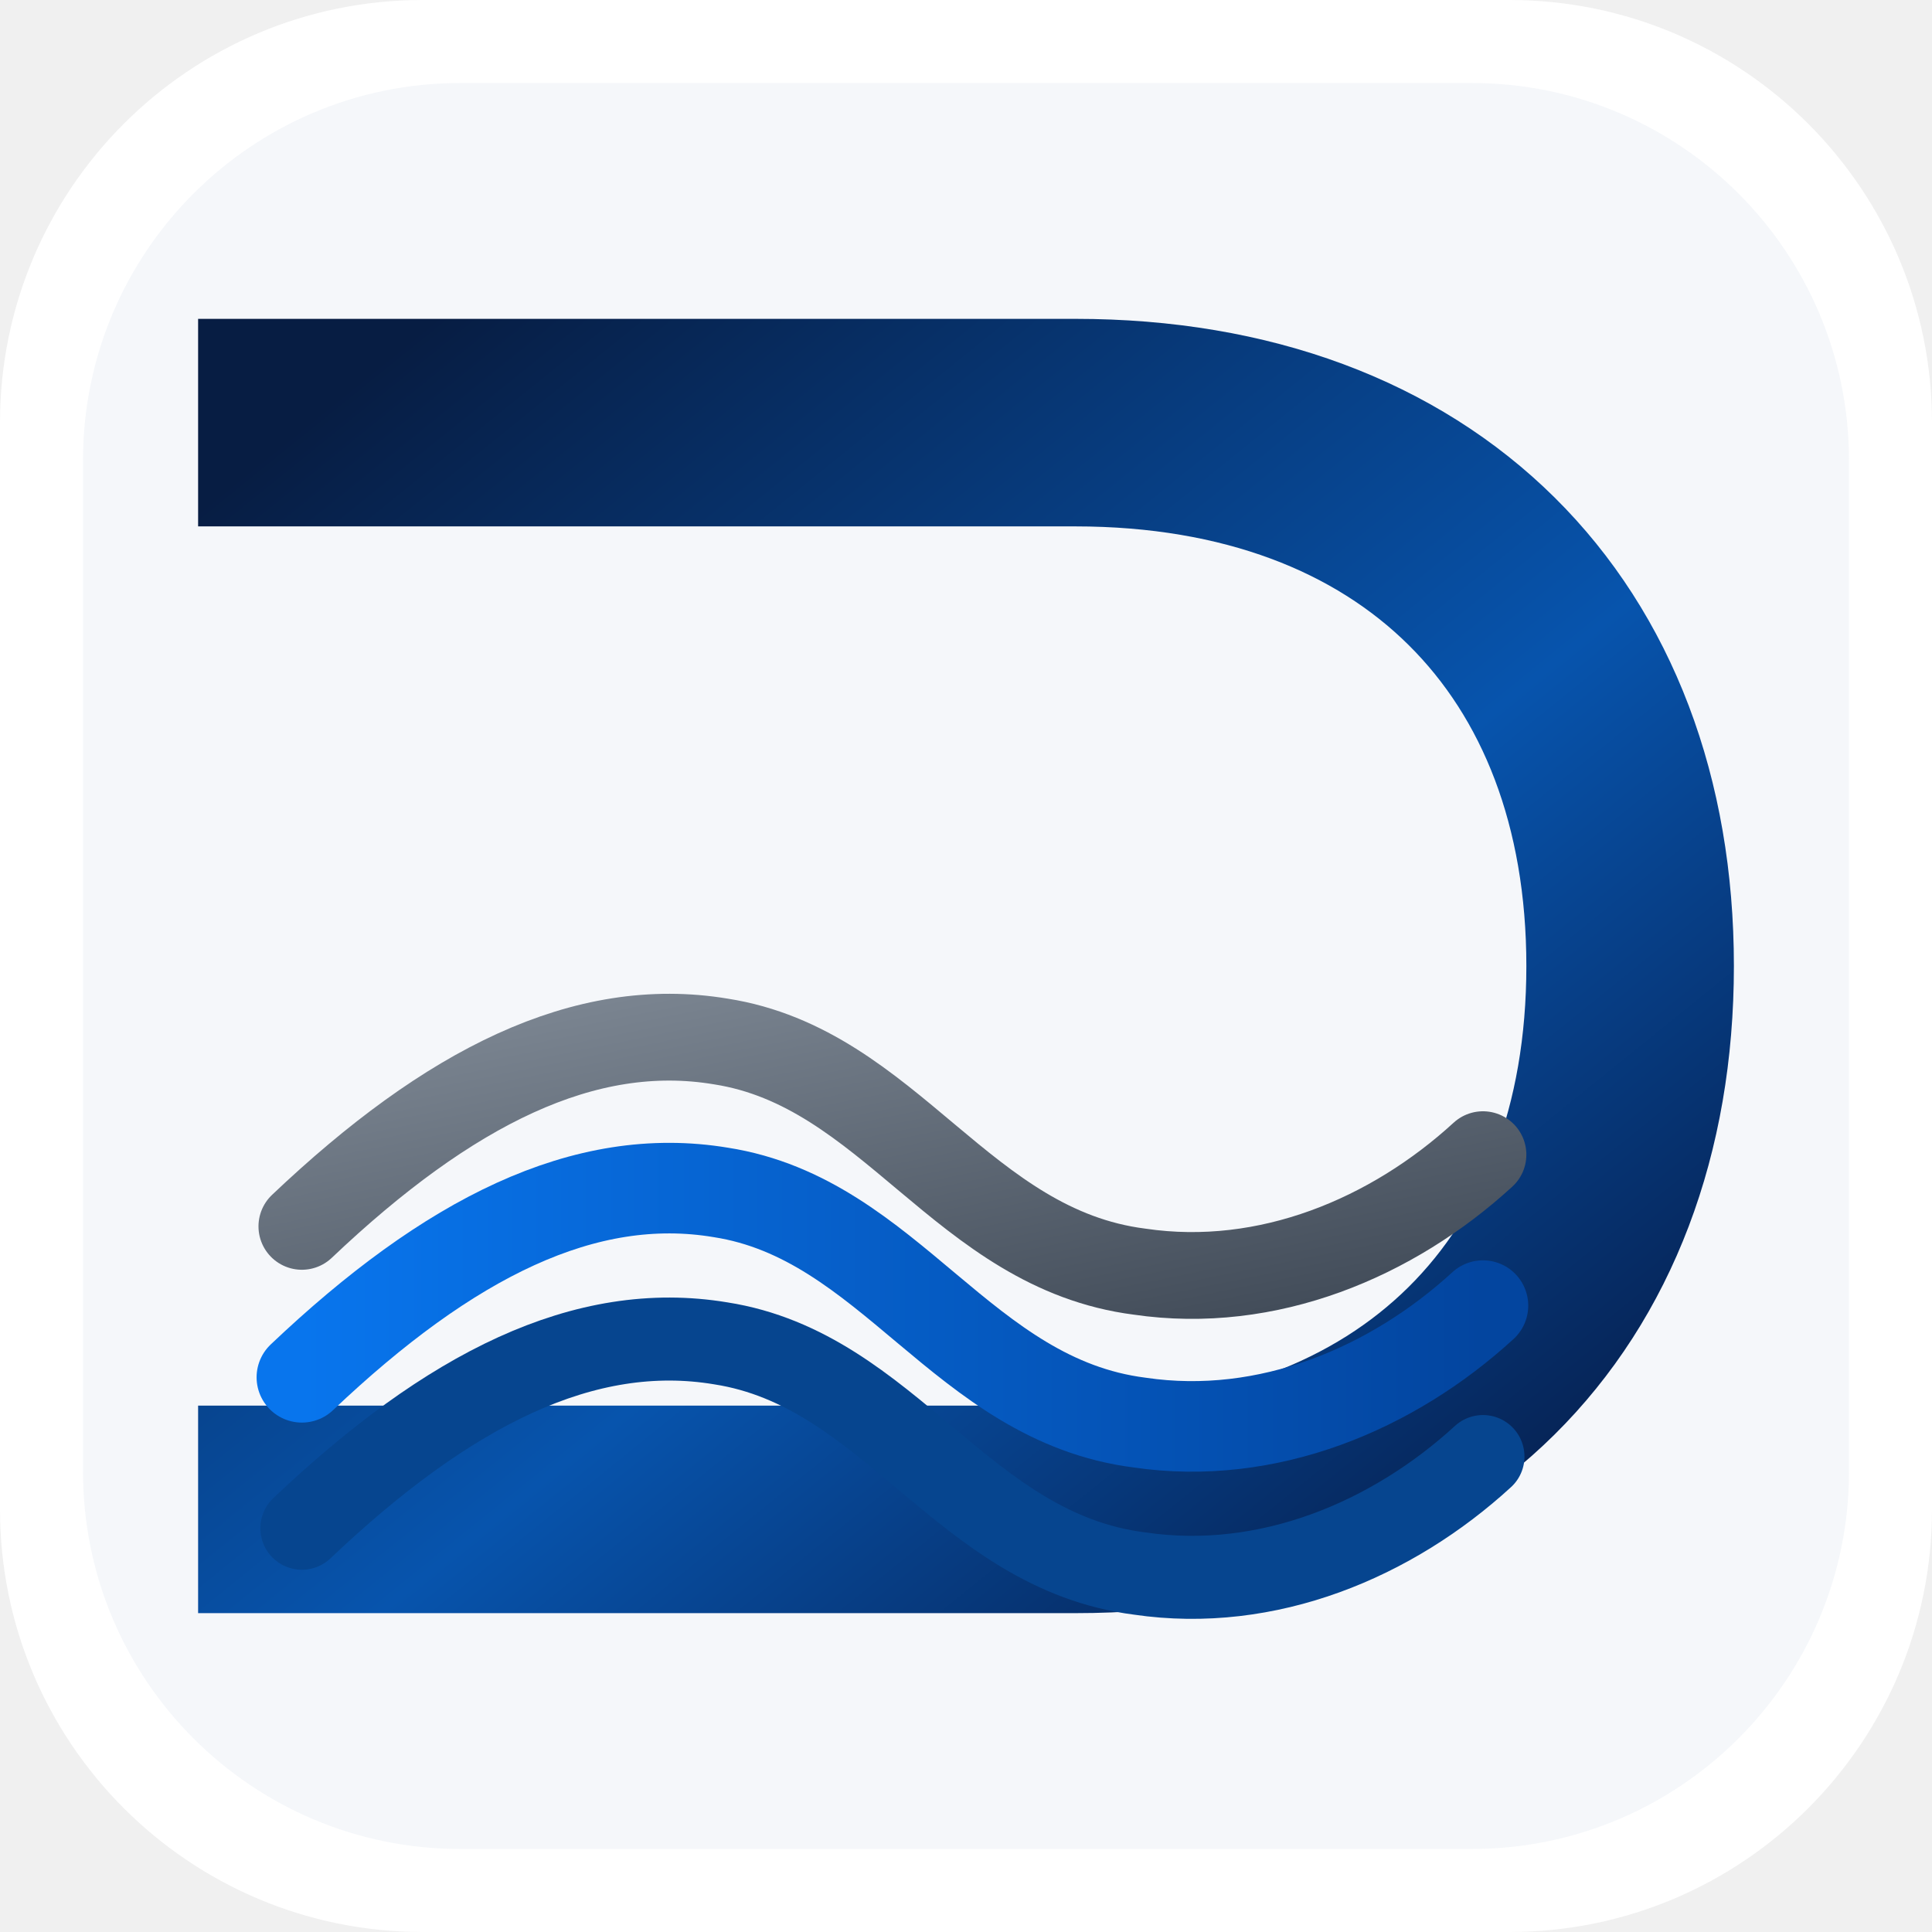
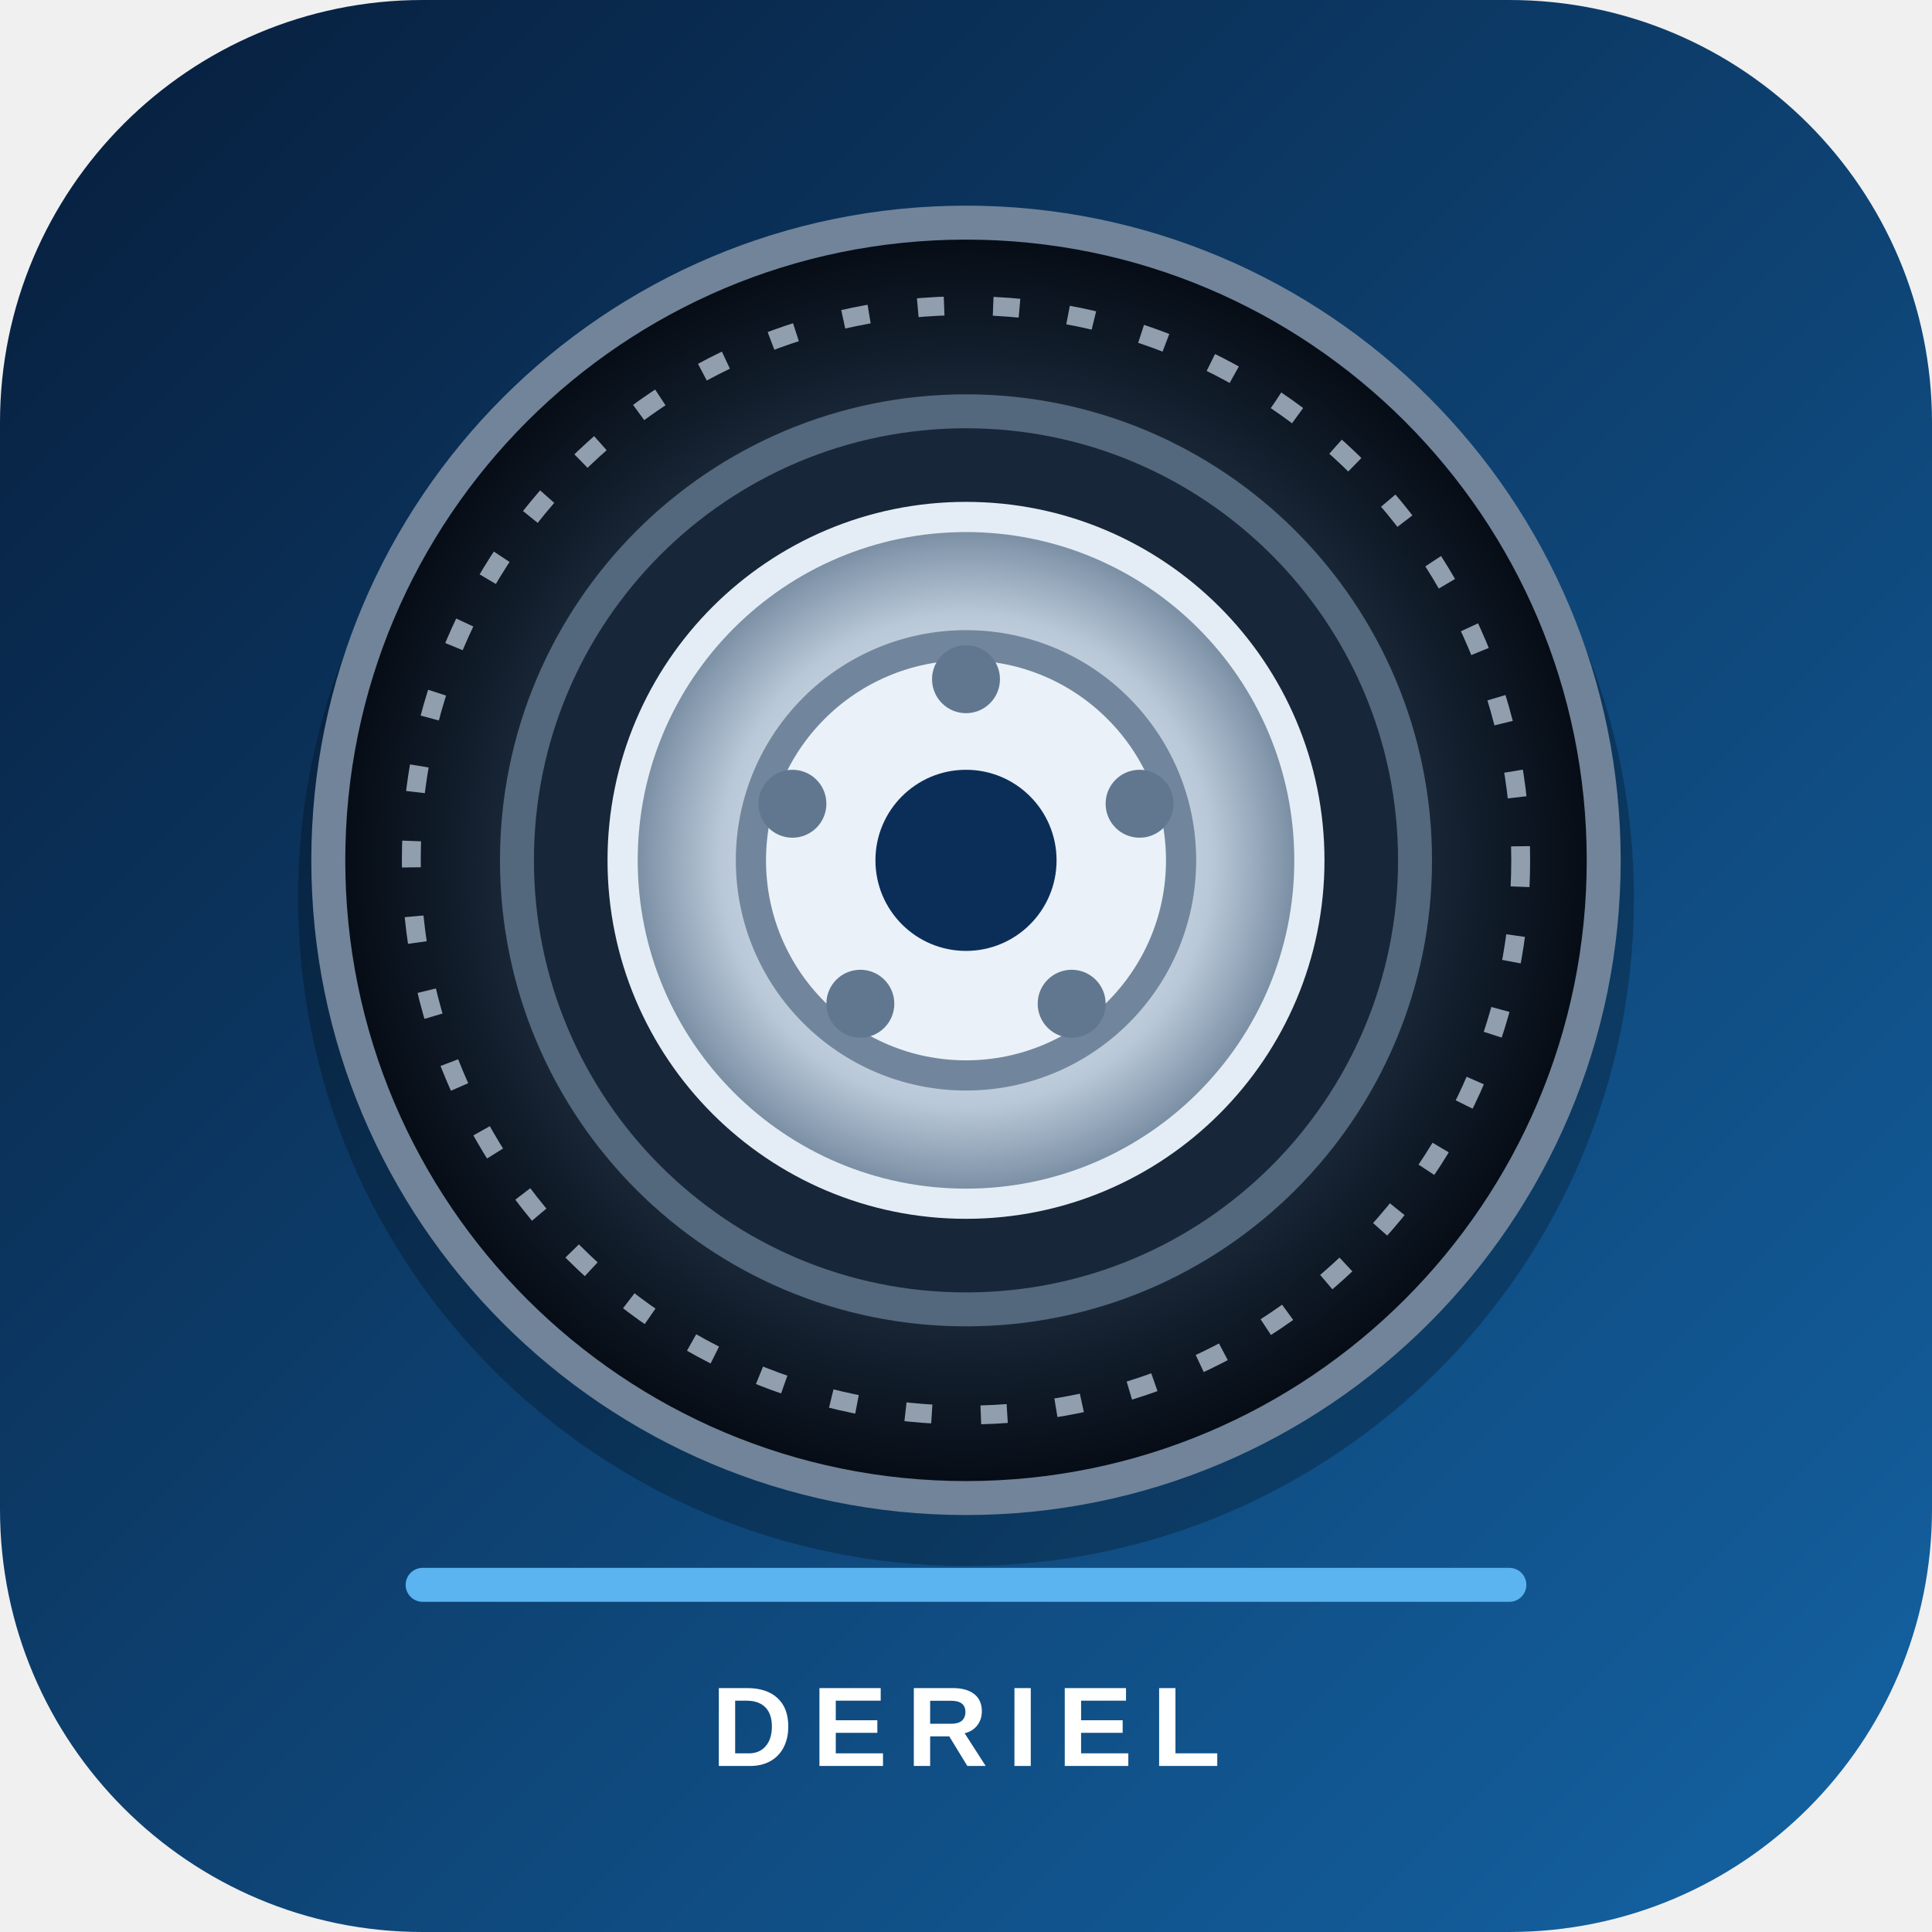
<svg xmlns="http://www.w3.org/2000/svg" viewBox="0 0 512 512">
  <defs>
-     <linearGradient id="navy" x1="0" y1="0" x2="1" y2="1">
-       <stop stop-color="#071d43" />
-       <stop offset=".58" stop-color="#0754ad" />
-       <stop offset="1" stop-color="#061d4a" />
+     <linearGradient id="bg" x1="0" y1="0" x2="1" y2="1">
+       <stop offset="0" stop-color="#071d3b" />
+       <stop offset="1" stop-color="#1464a5" />
    </linearGradient>
-     <linearGradient id="blue" x1="0" y1="0" x2="1" y2="0">
-       <stop stop-color="#0875ed" />
-       <stop offset="1" stop-color="#03459f" />
-     </linearGradient>
-     <linearGradient id="silver" x1="0" y1="0" x2="1" y2="1">
-       <stop stop-color="#7d8793" />
-       <stop offset="1" stop-color="#424c59" />
-     </linearGradient>
-     <filter id="shadow" x="-20%" y="-20%" width="140%" height="140%">
-       <feGaussianBlur stdDeviation="9" />
-     </filter>
+     <radialGradient id="rubber">
+       <stop offset="0" stop-color="#536477" />
+       <stop offset=".56" stop-color="#26384b" />
+       <stop offset=".82" stop-color="#111c2a" />
+       <stop offset="1" stop-color="#050b13" />
+     </radialGradient>
+     <radialGradient id="rim">
+       <stop offset="0" stop-color="#f7fbff" />
+       <stop offset=".72" stop-color="#b9c8d8" />
+       <stop offset="1" stop-color="#71869c" />
+     </radialGradient>
  </defs>
-   <rect width="512" height="512" rx="112" fill="#fff" />
-   <rect x="22" y="22" width="468" height="468" rx="100" fill="#e8edf4" opacity=".45" />
-   <path d="M80 112h205c91 0 147 57 147 144S376 400 285 400H80" fill="none" stroke="url(#navy)" stroke-width="55" stroke-linecap="square" stroke-linejoin="round" />
-   <path d="M160 160v116" fill="none" stroke="url(#silver)" stroke-width="25" />
-   <path d="M80 325c39-37 75-55 111-49 45 7 64 55 111 61 34 5 67-9 91-31" fill="none" stroke="url(#silver)" stroke-width="23" stroke-linecap="round" />
-   <path d="M80 365c39-37 75-55 111-49 45 7 64 55 111 61 34 5 67-9 91-31" fill="none" stroke="url(#blue)" stroke-width="24" stroke-linecap="round" />
-   <path d="M80 405c39-37 75-55 111-49 45 7 64 55 111 61 34 5 67-9 91-31" fill="none" stroke="#06458f" stroke-width="22" stroke-linecap="round" />
+   <rect width="512" height="512" rx="112" fill="url(#bg)" />
+   <circle cx="256" cy="238" r="177" fill="#000" opacity=".25" />
+   <circle cx="256" cy="228" r="169" fill="url(#rubber)" stroke="#71849a" stroke-width="9" />
+   <circle cx="256" cy="228" r="147" fill="none" stroke="#a7b6c7" stroke-width="5" stroke-dasharray="7 13" opacity=".85" />
+   <circle cx="256" cy="228" r="119" fill="#172638" stroke="#53677d" stroke-width="9" />
+   <circle cx="256" cy="228" r="91" fill="url(#rim)" stroke="#e4edf5" stroke-width="8" />
+   <circle cx="256" cy="228" r="57" fill="#eaf1f8" stroke="#71869c" stroke-width="8" />
+   <circle cx="256" cy="228" r="24" fill="#0b2e59" />
+   <g fill="#60778f">
+     <circle cx="256" cy="180" r="9" />
+     <circle cx="302" cy="213" r="9" />
+     <circle cx="284" cy="266" r="9" />
+     <circle cx="228" cy="266" r="9" />
+     <circle cx="210" cy="213" r="9" />
+   </g>
+   <path d="M112 420h288" stroke="#5bb4ef" stroke-width="9" stroke-linecap="round" />
+   <text x="256" y="468" text-anchor="middle" font-family="Arial,sans-serif" font-size="30" font-weight="700" letter-spacing="5" fill="#fff">DERIEL</text>
</svg>
